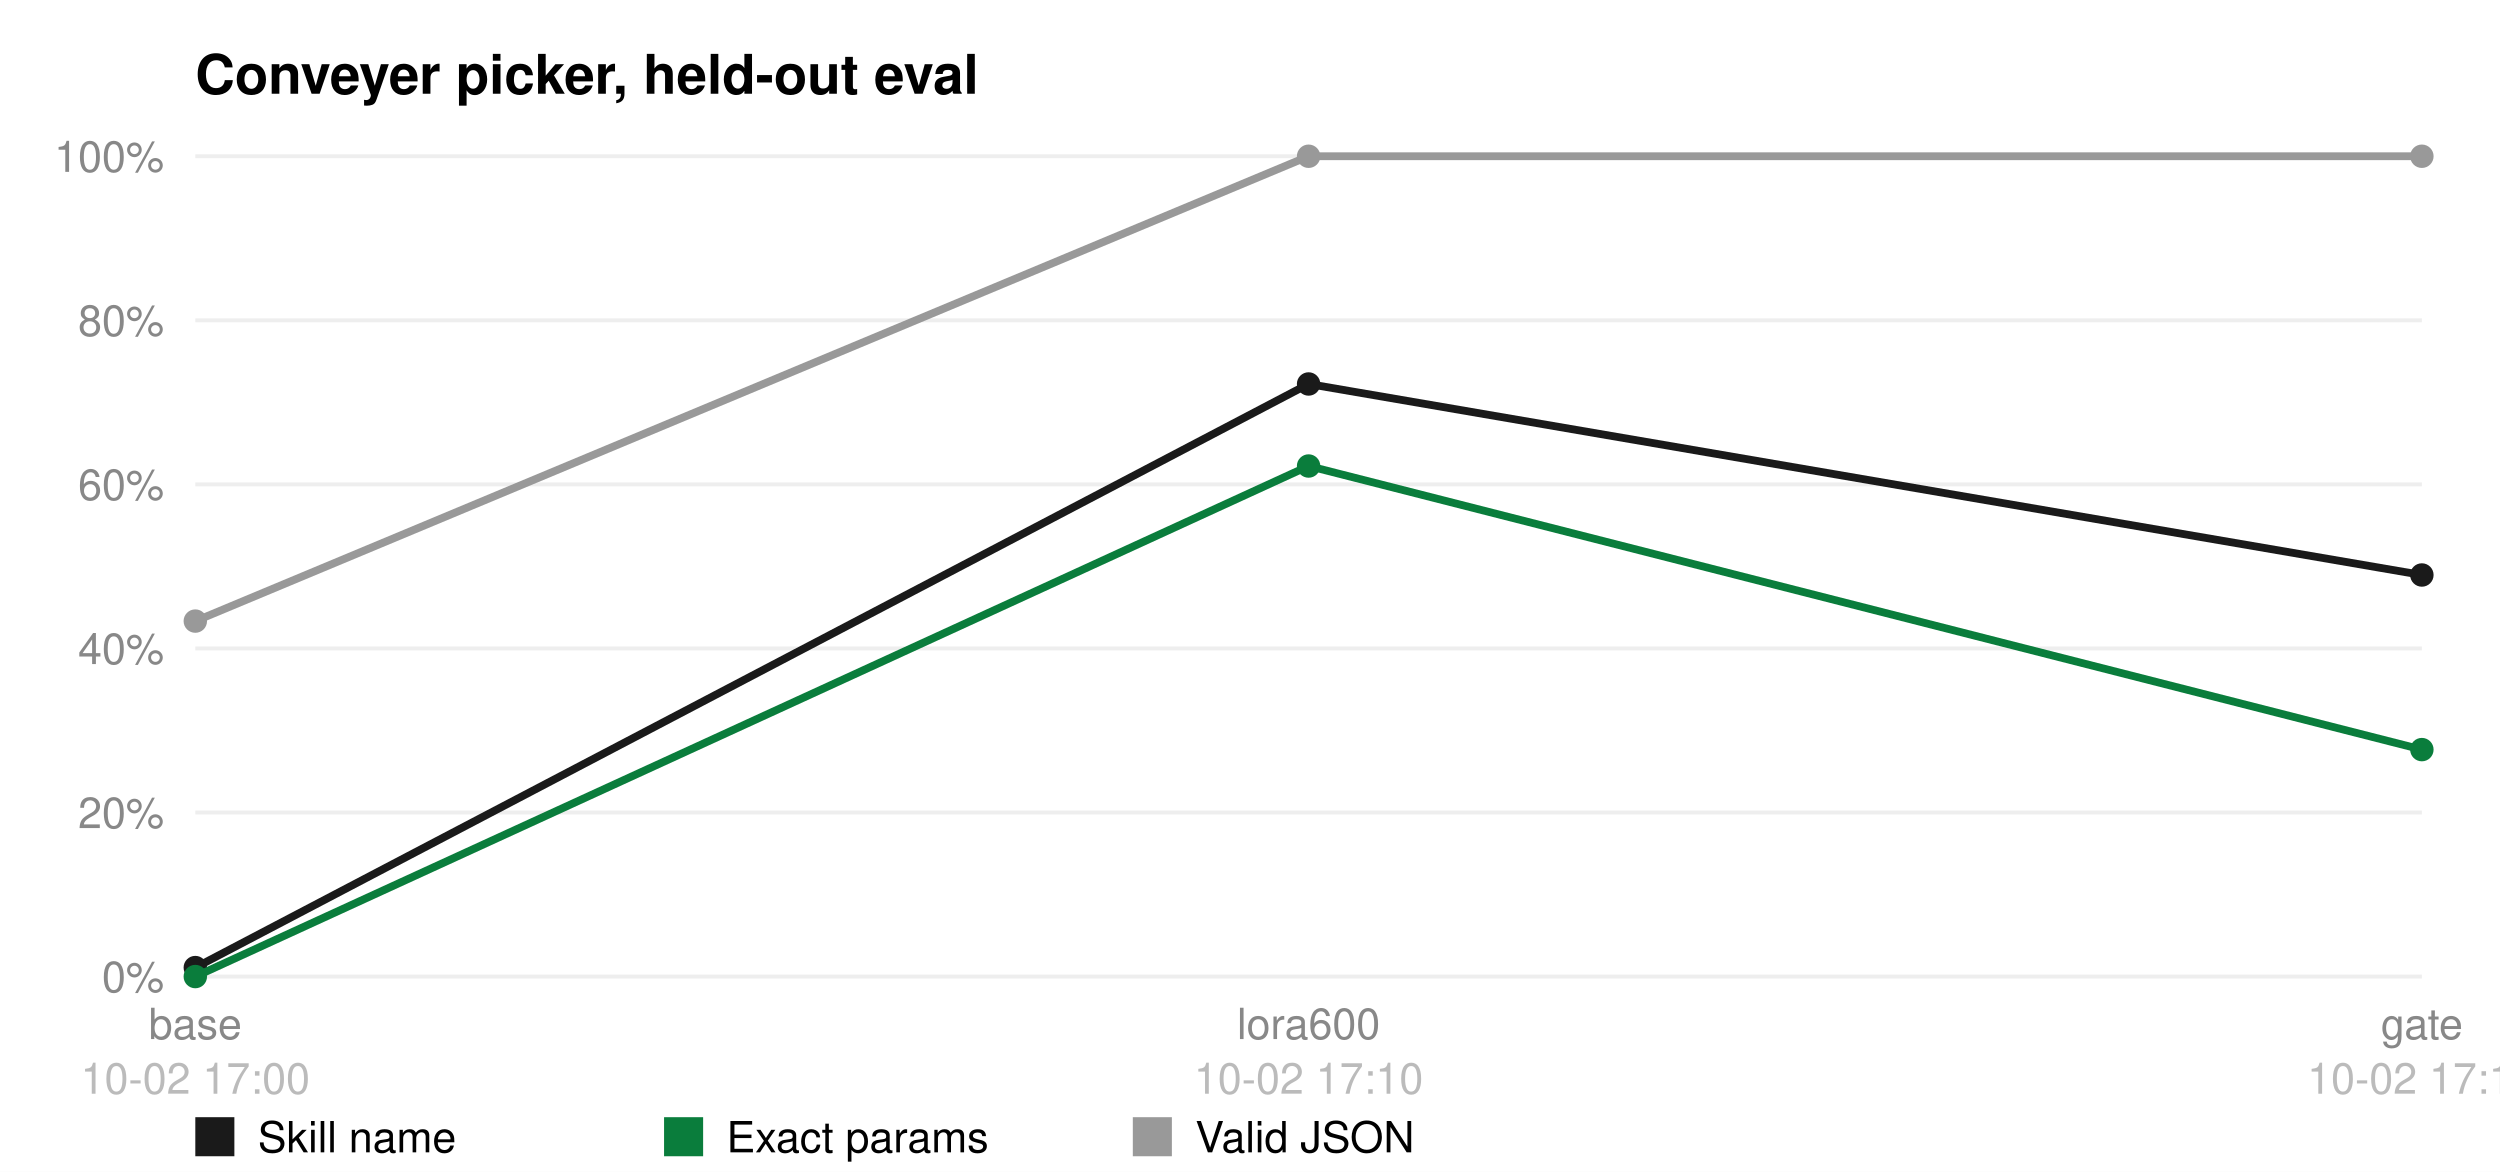
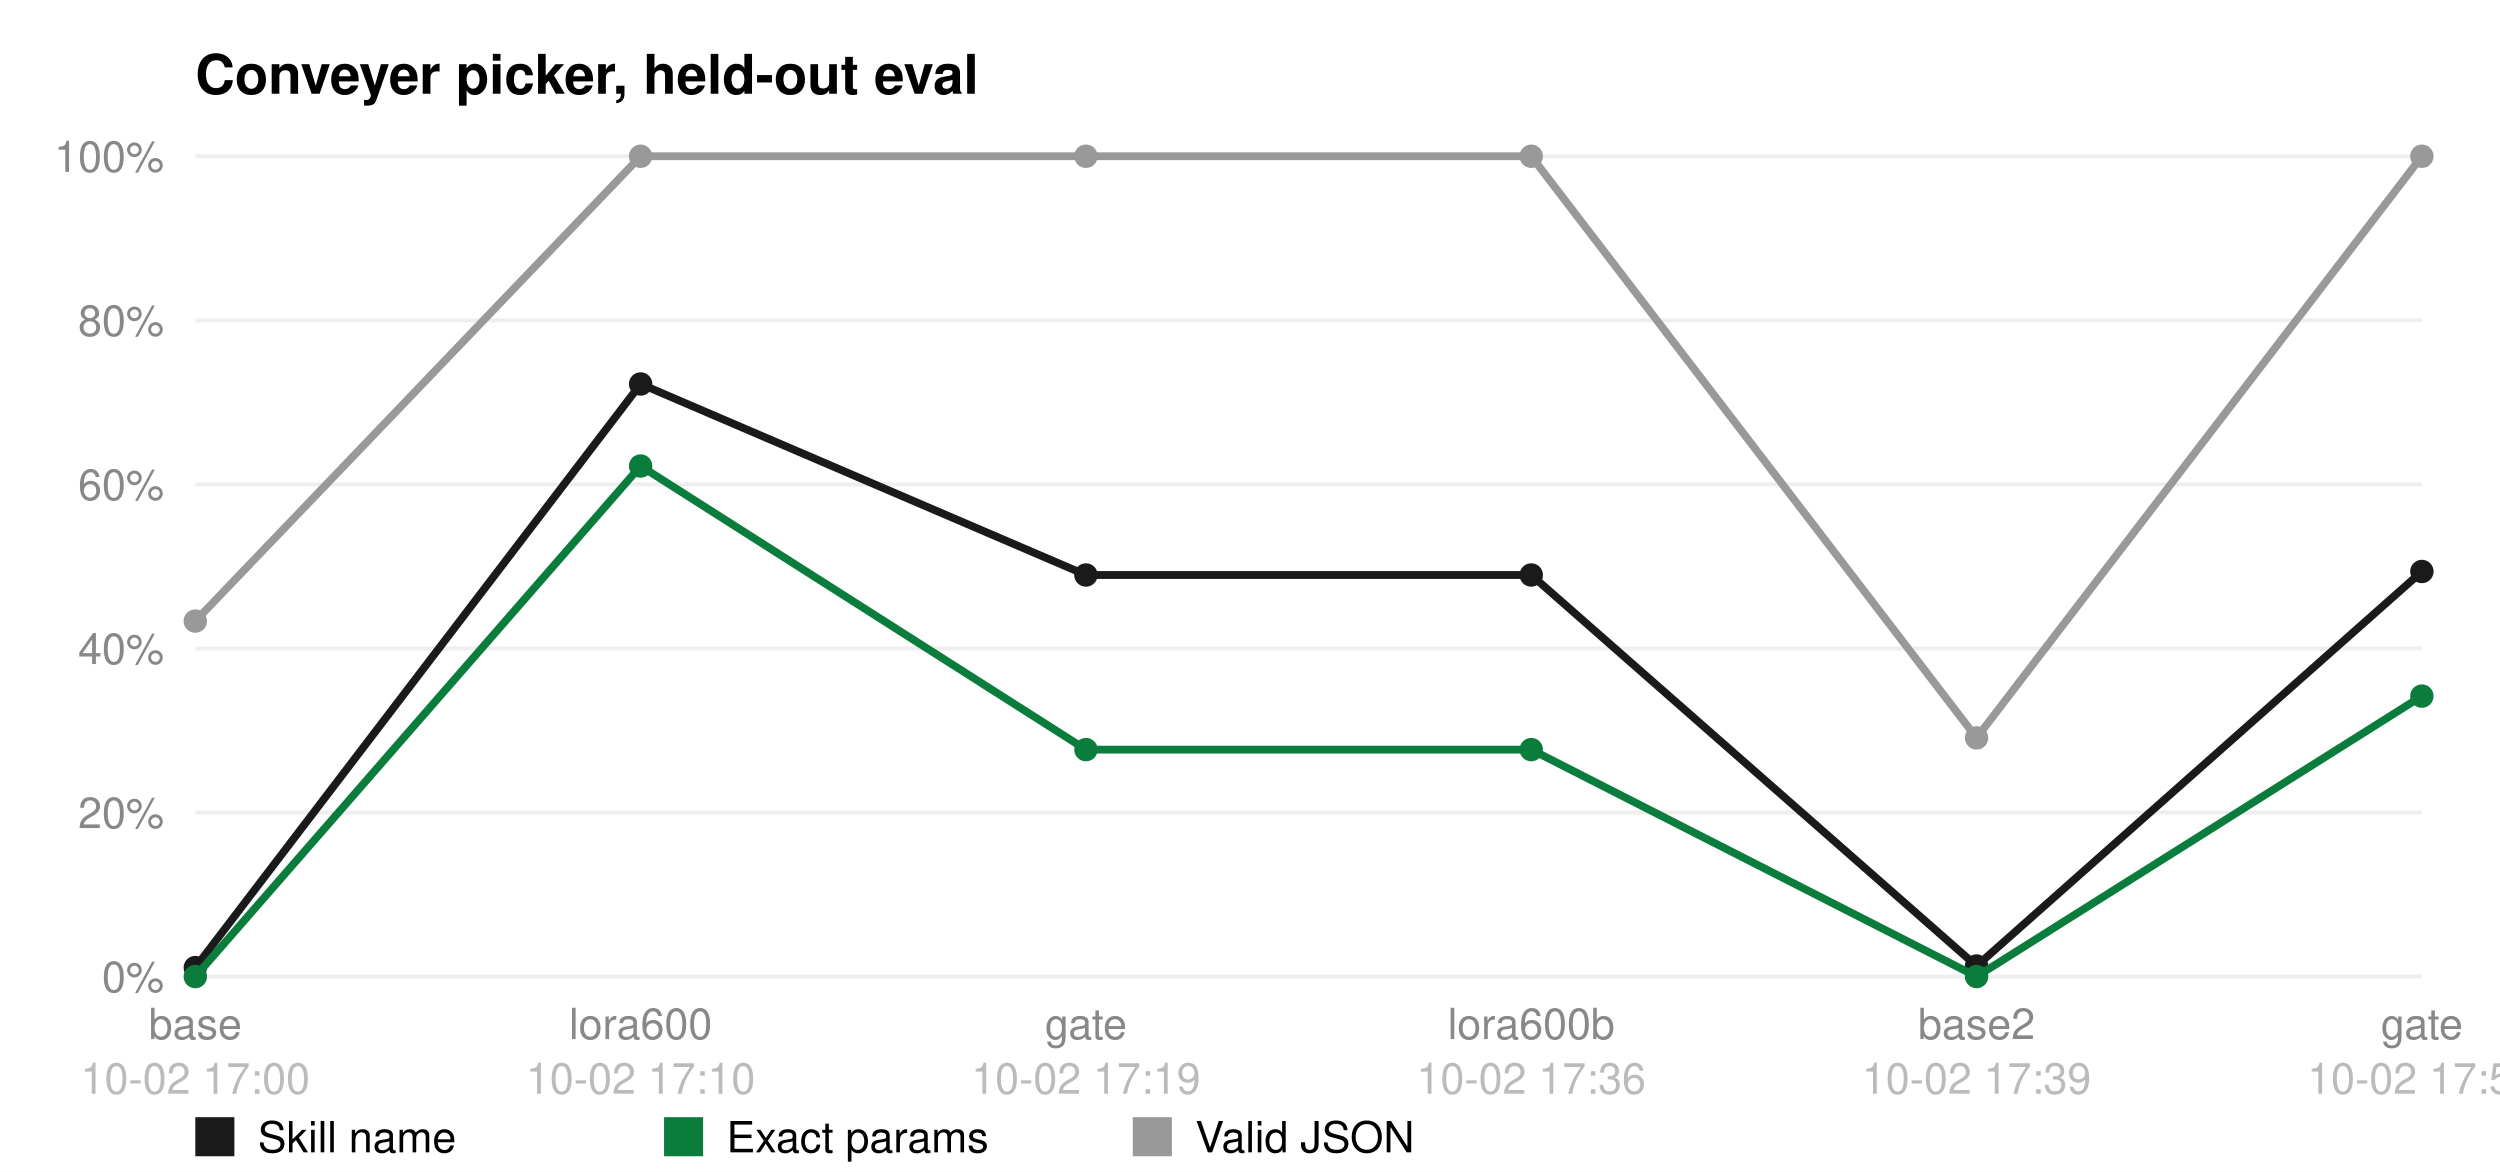
<svg xmlns="http://www.w3.org/2000/svg" width="640" height="300" font-family="-apple-system,Helvetica,sans-serif" font-size="11">
  <rect width="640" height="300" fill="white" />
  <text x="50" y="24" font-size="14" font-weight="600">Conveyer picker, held-out eval</text>
  <line x1="50" x2="620" y1="40.0" y2="40.0" stroke="#eee" />
  <text x="42" y="44.0" text-anchor="end" fill="#888">100%</text>
  <line x1="50" x2="620" y1="82.0" y2="82.0" stroke="#eee" />
  <text x="42" y="86.0" text-anchor="end" fill="#888">80%</text>
  <line x1="50" x2="620" y1="124.0" y2="124.0" stroke="#eee" />
  <text x="42" y="128.0" text-anchor="end" fill="#888">60%</text>
  <line x1="50" x2="620" y1="166.0" y2="166.0" stroke="#eee" />
  <text x="42" y="170.0" text-anchor="end" fill="#888">40%</text>
  <line x1="50" x2="620" y1="208.0" y2="208.0" stroke="#eee" />
  <text x="42" y="212.0" text-anchor="end" fill="#888">20%</text>
  <line x1="50" x2="620" y1="250.0" y2="250.0" stroke="#eee" />
  <text x="42" y="254.0" text-anchor="end" fill="#888">0%</text>
-   <polyline points="50.0,247.7 335.0,98.3 620.0,147.2" fill="none" stroke="#1a1a1a" stroke-width="2" />
+   <polyline points="50.0,247.7 164.0,98.3 278.0,147.2 392.0,147.2 506.0,247.3 620.0,146.3" fill="none" stroke="#1a1a1a" stroke-width="2" />
  <circle cx="50.0" cy="247.7" r="3" fill="#1a1a1a" />
-   <circle cx="335.0" cy="98.3" r="3" fill="#1a1a1a" />
-   <circle cx="620.0" cy="147.2" r="3" fill="#1a1a1a" />
-   <polyline points="50.0,250.0 335.0,119.3 620.0,191.9" fill="none" stroke="#0a7d3c" stroke-width="2" />
+   <circle cx="164.0" cy="98.3" r="3" fill="#1a1a1a" />
+   <circle cx="278.0" cy="147.2" r="3" fill="#1a1a1a" />
+   <circle cx="392.0" cy="147.2" r="3" fill="#1a1a1a" />
+   <circle cx="506.0" cy="247.3" r="3" fill="#1a1a1a" />
+   <circle cx="620.0" cy="146.3" r="3" fill="#1a1a1a" />
+   <polyline points="50.0,250.0 164.0,119.3 278.0,191.9 392.0,191.9 506.0,250.0 620.0,178.2" fill="none" stroke="#0a7d3c" stroke-width="2" />
  <circle cx="50.0" cy="250.0" r="3" fill="#0a7d3c" />
-   <circle cx="335.0" cy="119.3" r="3" fill="#0a7d3c" />
-   <circle cx="620.0" cy="191.9" r="3" fill="#0a7d3c" />
-   <polyline points="50.0,159.0 335.0,40.0 620.0,40.0" fill="none" stroke="#999999" stroke-width="2" />
+   <circle cx="164.0" cy="119.3" r="3" fill="#0a7d3c" />
+   <circle cx="278.0" cy="191.9" r="3" fill="#0a7d3c" />
+   <circle cx="392.0" cy="191.9" r="3" fill="#0a7d3c" />
+   <circle cx="506.0" cy="250.0" r="3" fill="#0a7d3c" />
+   <circle cx="620.0" cy="178.2" r="3" fill="#0a7d3c" />
+   <polyline points="50.0,159.0 164.0,40.0 278.0,40.0 392.0,40.0 506.0,188.9 620.0,40.0" fill="none" stroke="#999999" stroke-width="2" />
  <circle cx="50.0" cy="159.0" r="3" fill="#999999" />
-   <circle cx="335.0" cy="40.0" r="3" fill="#999999" />
+   <circle cx="164.0" cy="40.0" r="3" fill="#999999" />
+   <circle cx="278.0" cy="40.0" r="3" fill="#999999" />
+   <circle cx="392.0" cy="40.0" r="3" fill="#999999" />
+   <circle cx="506.0" cy="188.9" r="3" fill="#999999" />
  <circle cx="620.0" cy="40.0" r="3" fill="#999999" />
  <text x="50.0" y="266" text-anchor="middle" fill="#888">base</text>
  <text x="50.0" y="280" text-anchor="middle" fill="#bbb">10-02 17:00</text>
-   <text x="335.0" y="266" text-anchor="middle" fill="#888">lora600</text>
-   <text x="335.0" y="280" text-anchor="middle" fill="#bbb">10-02 17:10</text>
+   <text x="164.0" y="266" text-anchor="middle" fill="#888">lora600</text>
+   <text x="164.0" y="280" text-anchor="middle" fill="#bbb">10-02 17:10</text>
+   <text x="278.0" y="266" text-anchor="middle" fill="#888">gate</text>
+   <text x="278.0" y="280" text-anchor="middle" fill="#bbb">10-02 17:19</text>
+   <text x="392.0" y="266" text-anchor="middle" fill="#888">lora600b</text>
+   <text x="392.0" y="280" text-anchor="middle" fill="#bbb">10-02 17:36</text>
+   <text x="506.0" y="266" text-anchor="middle" fill="#888">base2</text>
+   <text x="506.0" y="280" text-anchor="middle" fill="#bbb">10-02 17:39</text>
  <text x="620.0" y="266" text-anchor="middle" fill="#888">gate</text>
-   <text x="620.0" y="280" text-anchor="middle" fill="#bbb">10-02 17:19</text>
+   <text x="620.0" y="280" text-anchor="middle" fill="#bbb">10-02 17:52</text>
  <rect x="50" y="286" width="10" height="10" fill="#1a1a1a" />
  <text x="66" y="295">Skill name</text>
  <rect x="170" y="286" width="10" height="10" fill="#0a7d3c" />
  <text x="186" y="295">Exact params</text>
  <rect x="290" y="286" width="10" height="10" fill="#999999" />
  <text x="306" y="295">Valid JSON</text>
</svg>
